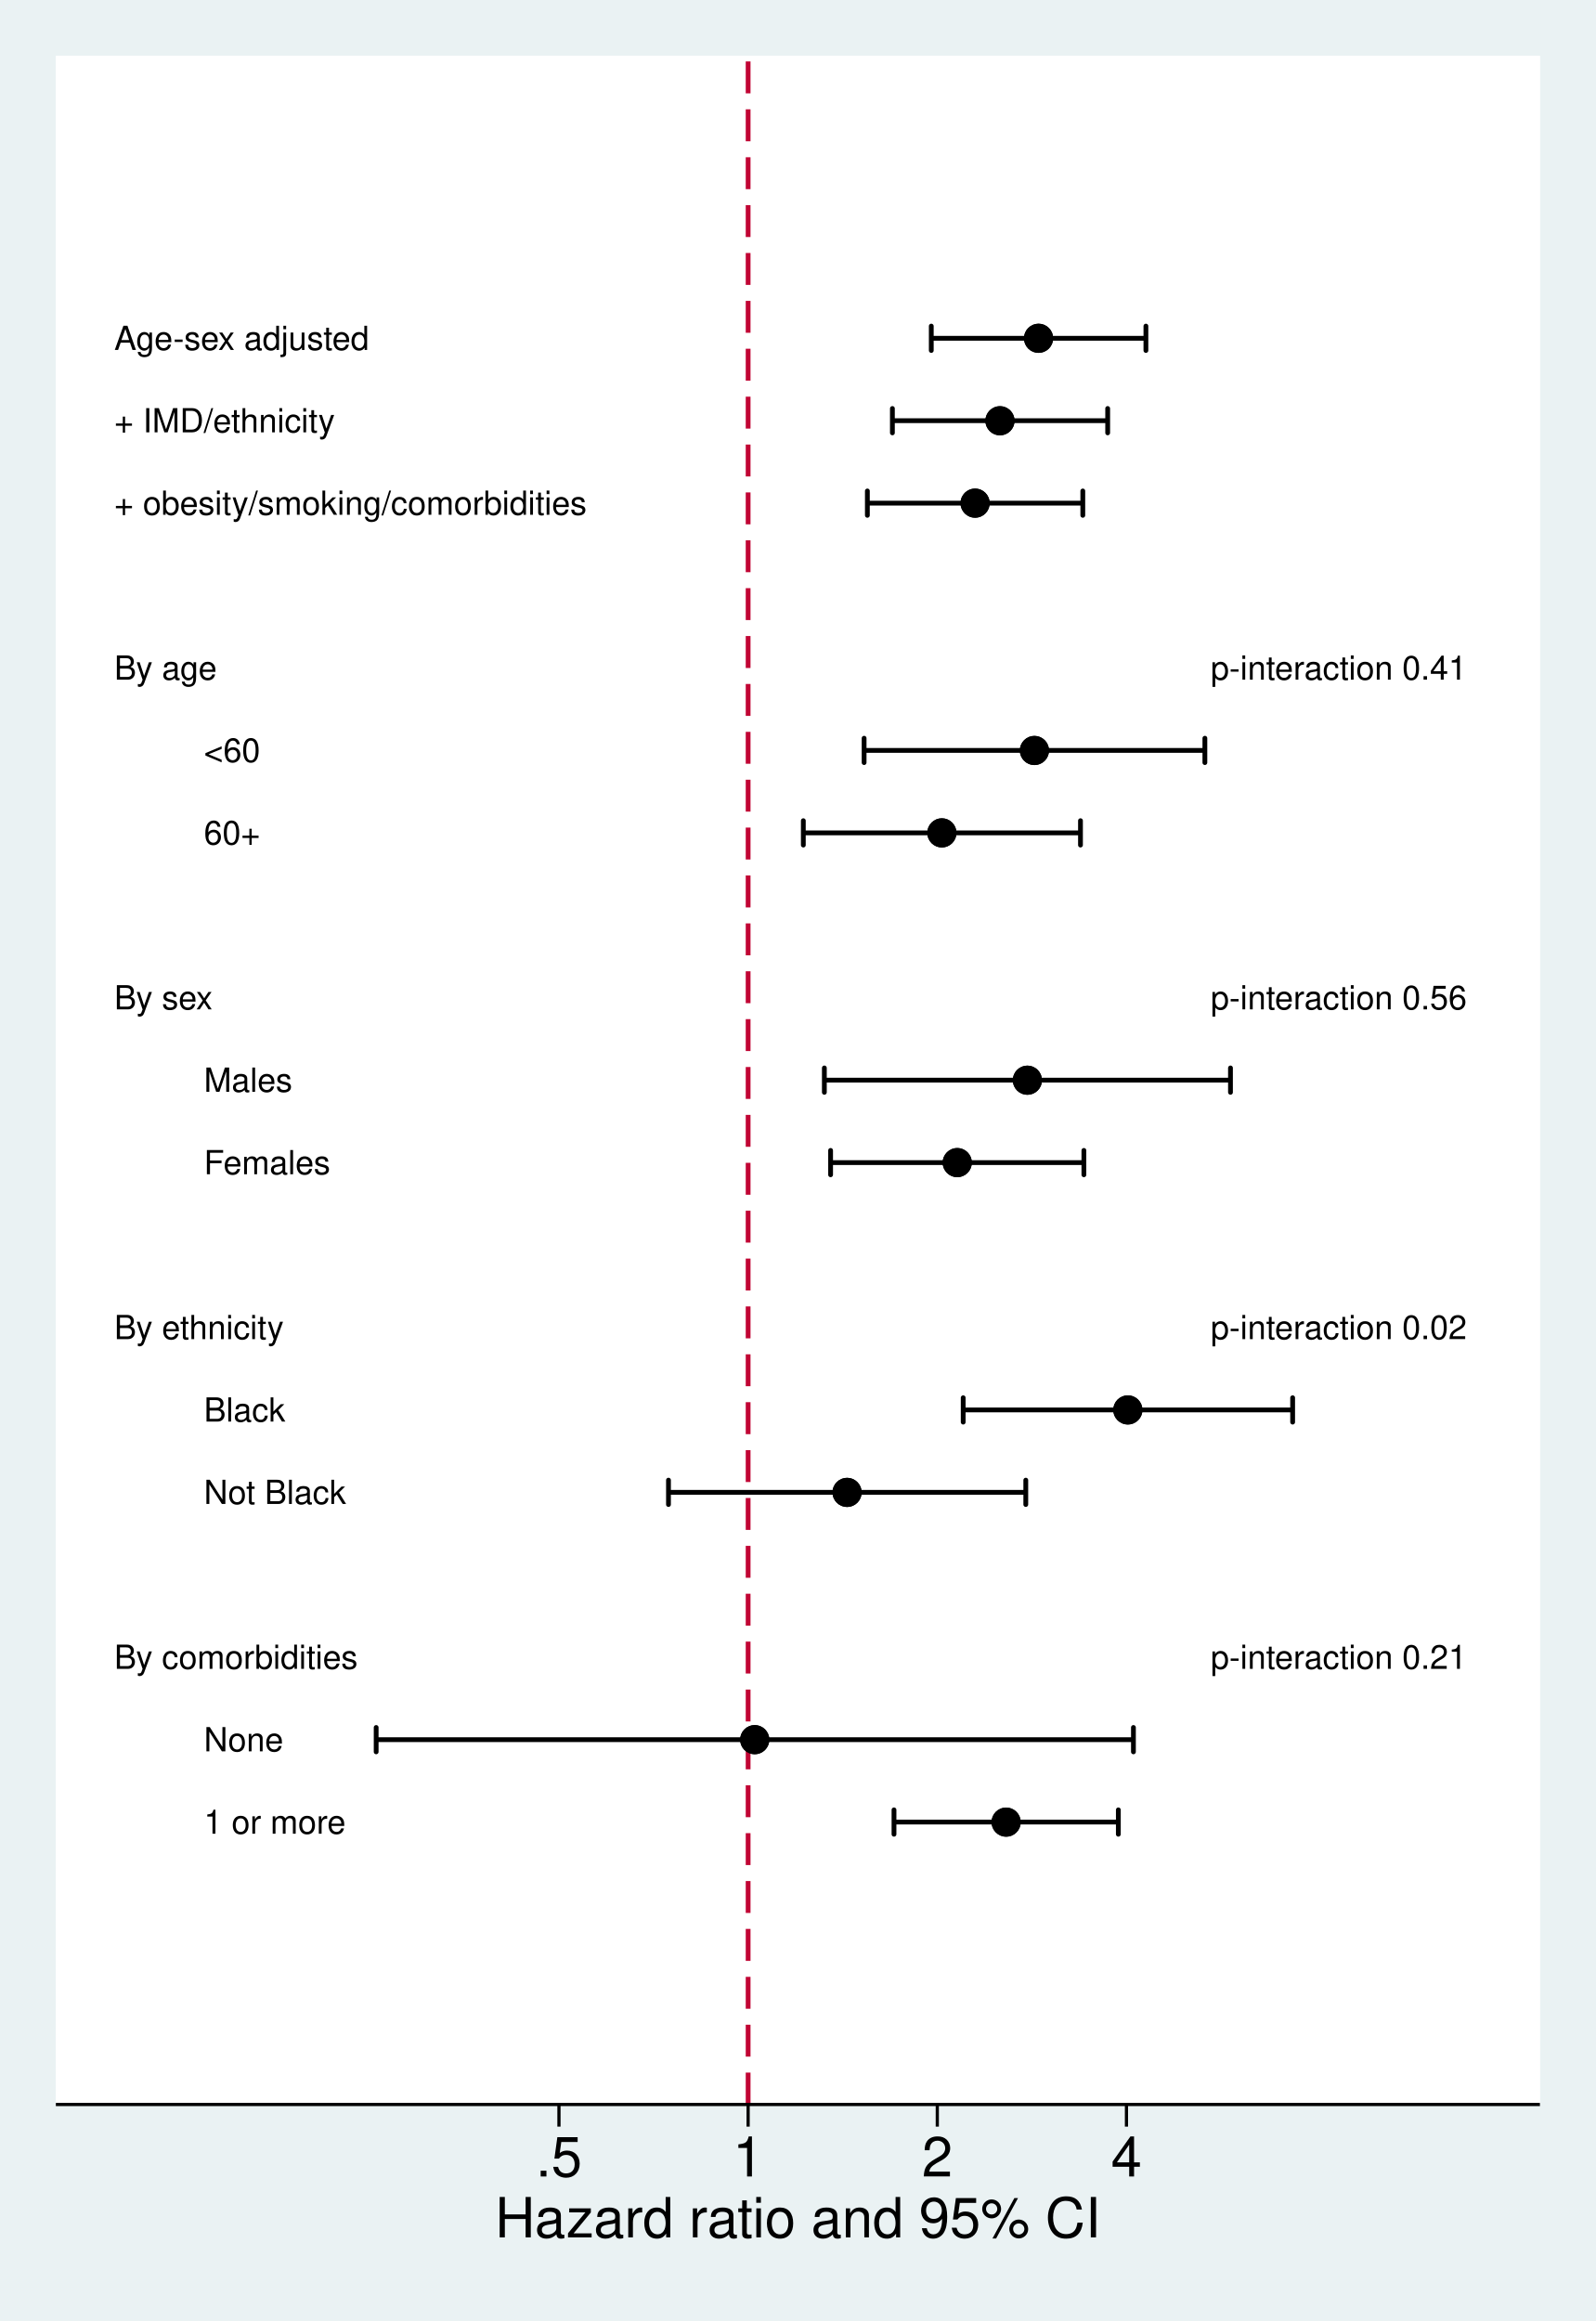
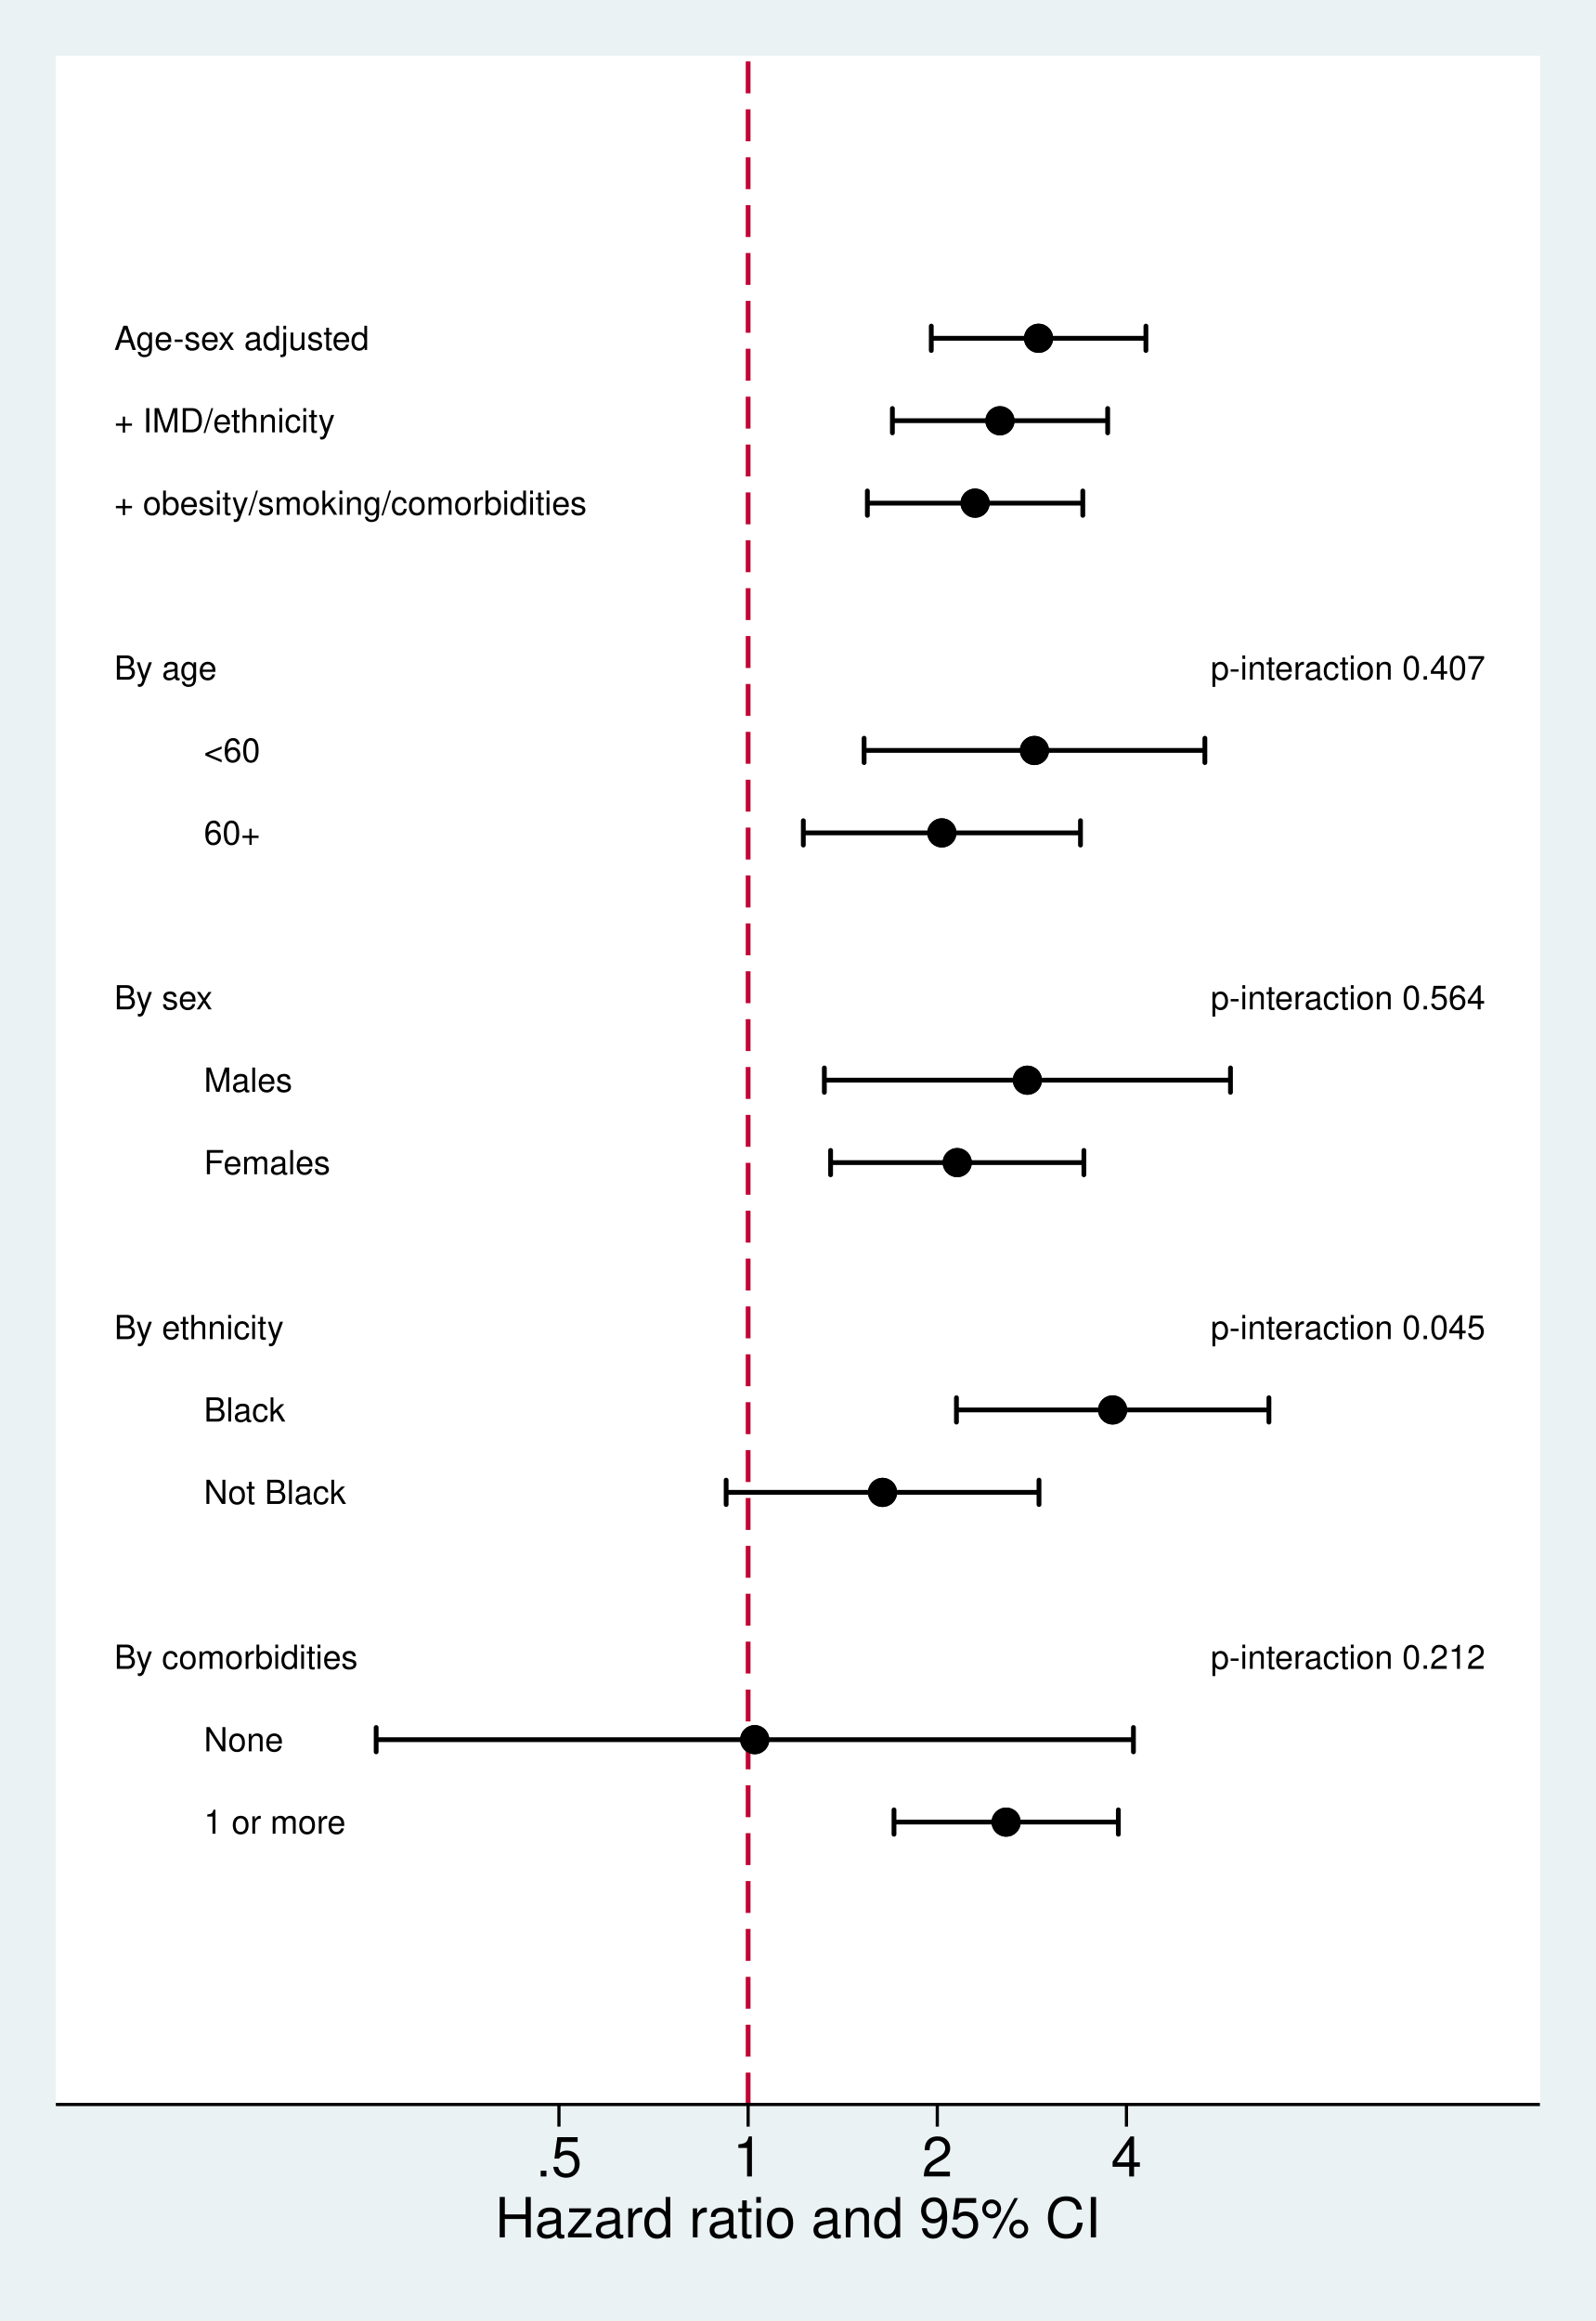
<svg xmlns="http://www.w3.org/2000/svg" version="1.1" width="5.50in" height="8.00in" viewBox="0 0 3960 5760">
  <rect x="0" y="0" width="3960" height="5760" style="fill:#EAF2F3;stroke:none" />
  <rect x="0.00" y="0.00" width="3960.00" height="5760.00" style="fill:#EAF2F3" />
  <rect x="3.96" y="3.96" width="3952.08" height="5752.08" style="fill:none;stroke:#EAF2F3;stroke-width:7.92" />
  <rect x="138.60" y="138.60" width="3682.80" height="5084.10" style="fill:#FFFFFF" />
  <rect x="142.56" y="142.56" width="3674.88" height="5076.18" style="fill:none;stroke:#FFFFFF;stroke-width:7.92" />
  <line x1="1856.52" y1="5222.70" x2="1856.52" y2="5143.50" style="stroke:#C10534;stroke-width:11.88" />
  <line x1="1856.52" y1="5103.90" x2="1856.52" y2="5024.70" style="stroke:#C10534;stroke-width:11.88" />
  <line x1="1856.52" y1="4985.10" x2="1856.52" y2="4905.90" style="stroke:#C10534;stroke-width:11.88" />
  <line x1="1856.52" y1="4866.30" x2="1856.52" y2="4786.92" style="stroke:#C10534;stroke-width:11.88" />
  <line x1="1856.52" y1="4747.32" x2="1856.52" y2="4668.12" style="stroke:#C10534;stroke-width:11.88" />
  <line x1="1856.52" y1="4628.52" x2="1856.52" y2="4549.32" style="stroke:#C10534;stroke-width:11.88" />
  <line x1="1856.52" y1="4509.72" x2="1856.52" y2="4430.52" style="stroke:#C10534;stroke-width:11.88" />
  <line x1="1856.52" y1="4390.92" x2="1856.52" y2="4311.72" style="stroke:#C10534;stroke-width:11.88" />
  <line x1="1856.52" y1="4272.12" x2="1856.52" y2="4192.92" style="stroke:#C10534;stroke-width:11.88" />
  <line x1="1856.52" y1="4153.14" x2="1856.52" y2="4073.94" style="stroke:#C10534;stroke-width:11.88" />
  <line x1="1856.52" y1="4034.34" x2="1856.52" y2="3955.14" style="stroke:#C10534;stroke-width:11.88" />
  <line x1="1856.52" y1="3915.54" x2="1856.52" y2="3836.34" style="stroke:#C10534;stroke-width:11.88" />
  <line x1="1856.52" y1="3796.74" x2="1856.52" y2="3717.54" style="stroke:#C10534;stroke-width:11.88" />
  <line x1="1856.52" y1="3677.94" x2="1856.52" y2="3598.74" style="stroke:#C10534;stroke-width:11.88" />
  <line x1="1856.52" y1="3559.14" x2="1856.52" y2="3479.76" style="stroke:#C10534;stroke-width:11.88" />
  <line x1="1856.52" y1="3440.16" x2="1856.52" y2="3360.96" style="stroke:#C10534;stroke-width:11.88" />
  <line x1="1856.52" y1="3321.36" x2="1856.52" y2="3242.16" style="stroke:#C10534;stroke-width:11.88" />
  <line x1="1856.52" y1="3202.56" x2="1856.52" y2="3123.36" style="stroke:#C10534;stroke-width:11.88" />
  <line x1="1856.52" y1="3083.76" x2="1856.52" y2="3004.56" style="stroke:#C10534;stroke-width:11.88" />
  <line x1="1856.52" y1="2964.96" x2="1856.52" y2="2885.76" style="stroke:#C10534;stroke-width:11.88" />
  <line x1="1856.52" y1="2845.98" x2="1856.52" y2="2766.78" style="stroke:#C10534;stroke-width:11.88" />
  <line x1="1856.52" y1="2727.18" x2="1856.52" y2="2647.98" style="stroke:#C10534;stroke-width:11.88" />
  <line x1="1856.52" y1="2608.38" x2="1856.52" y2="2529.18" style="stroke:#C10534;stroke-width:11.88" />
  <line x1="1856.52" y1="2489.58" x2="1856.52" y2="2410.38" style="stroke:#C10534;stroke-width:11.88" />
  <line x1="1856.52" y1="2370.78" x2="1856.52" y2="2291.58" style="stroke:#C10534;stroke-width:11.88" />
  <line x1="1856.52" y1="2251.98" x2="1856.52" y2="2172.60" style="stroke:#C10534;stroke-width:11.88" />
  <line x1="1856.52" y1="2133.00" x2="1856.52" y2="2053.80" style="stroke:#C10534;stroke-width:11.88" />
  <line x1="1856.52" y1="2014.20" x2="1856.52" y2="1935.00" style="stroke:#C10534;stroke-width:11.88" />
  <line x1="1856.52" y1="1895.40" x2="1856.52" y2="1816.20" style="stroke:#C10534;stroke-width:11.88" />
  <line x1="1856.52" y1="1776.60" x2="1856.52" y2="1697.40" style="stroke:#C10534;stroke-width:11.88" />
  <line x1="1856.52" y1="1657.80" x2="1856.52" y2="1578.42" style="stroke:#C10534;stroke-width:11.88" />
  <line x1="1856.52" y1="1538.82" x2="1856.52" y2="1459.62" style="stroke:#C10534;stroke-width:11.88" />
  <line x1="1856.52" y1="1420.02" x2="1856.52" y2="1340.82" style="stroke:#C10534;stroke-width:11.88" />
  <line x1="1856.52" y1="1301.22" x2="1856.52" y2="1222.02" style="stroke:#C10534;stroke-width:11.88" />
  <line x1="1856.52" y1="1182.42" x2="1856.52" y2="1103.22" style="stroke:#C10534;stroke-width:11.88" />
  <line x1="1856.52" y1="1063.62" x2="1856.52" y2="984.42" style="stroke:#C10534;stroke-width:11.88" />
  <line x1="1856.52" y1="944.64" x2="1856.52" y2="865.44" style="stroke:#C10534;stroke-width:11.88" />
  <line x1="1856.52" y1="825.84" x2="1856.52" y2="746.64" style="stroke:#C10534;stroke-width:11.88" />
  <line x1="1856.52" y1="707.04" x2="1856.52" y2="627.84" style="stroke:#C10534;stroke-width:11.88" />
  <line x1="1856.52" y1="588.24" x2="1856.52" y2="509.04" style="stroke:#C10534;stroke-width:11.88" />
  <line x1="1856.52" y1="469.44" x2="1856.52" y2="390.24" style="stroke:#C10534;stroke-width:11.88" />
  <line x1="1856.52" y1="350.64" x2="1856.52" y2="271.26" style="stroke:#C10534;stroke-width:11.88" />
  <line x1="1856.52" y1="231.66" x2="1856.52" y2="152.46" style="stroke:#C10534;stroke-width:11.88" />
  <circle cx="2577.24" cy="839.52" r="36.18" style="fill:#000000" />
  <circle cx="2577.24" cy="839.52" r="30.24" style="fill:none;stroke:#000000;stroke-width:11.88" />
  <circle cx="2481.48" cy="1044.18" r="36.18" style="fill:#000000" />
  <circle cx="2481.48" cy="1044.18" r="30.24" style="fill:none;stroke:#000000;stroke-width:11.88" />
  <circle cx="2419.74" cy="1248.66" r="36.18" style="fill:#000000" />
  <circle cx="2419.74" cy="1248.66" r="30.24" style="fill:none;stroke:#000000;stroke-width:11.88" />
  <circle cx="2566.98" cy="1862.46" r="36.18" style="fill:#000000" />
  <circle cx="2566.98" cy="1862.46" r="30.24" style="fill:none;stroke:#000000;stroke-width:11.88" />
  <circle cx="2337.30" cy="2066.94" r="36.18" style="fill:#000000" />
  <circle cx="2337.30" cy="2066.94" r="30.24" style="fill:none;stroke:#000000;stroke-width:11.88" />
  <circle cx="2549.52" cy="2680.74" r="36.18" style="fill:#000000" />
  <circle cx="2549.52" cy="2680.74" r="30.24" style="fill:none;stroke:#000000;stroke-width:11.88" />
  <circle cx="2375.46" cy="2885.22" r="36.18" style="fill:#000000" />
  <circle cx="2375.46" cy="2885.22" r="30.24" style="fill:none;stroke:#000000;stroke-width:11.88" />
-   <circle cx="2798.82" cy="3499.02" r="36.18" style="fill:#000000" />
-   <circle cx="2798.82" cy="3499.02" r="30.24" style="fill:none;stroke:#000000;stroke-width:11.88" />
-   <circle cx="2102.04" cy="3703.68" r="36.18" style="fill:#000000" />
-   <circle cx="2102.04" cy="3703.68" r="30.24" style="fill:none;stroke:#000000;stroke-width:11.88" />
+   <circle cx="2761.02" cy="3499.02" r="36.18" style="fill:#000000" />
+   <circle cx="2761.02" cy="3499.02" r="30.24" style="fill:none;stroke:#000000;stroke-width:11.88" />
+   <circle cx="2190.06" cy="3703.68" r="36.18" style="fill:#000000" />
+   <circle cx="2190.06" cy="3703.68" r="30.24" style="fill:none;stroke:#000000;stroke-width:11.88" />
  <circle cx="1872.90" cy="4317.30" r="36.18" style="fill:#000000" />
  <circle cx="1872.90" cy="4317.30" r="30.24" style="fill:none;stroke:#000000;stroke-width:11.88" />
  <circle cx="2496.78" cy="4521.96" r="36.18" style="fill:#000000" />
  <circle cx="2496.78" cy="4521.96" r="30.24" style="fill:none;stroke:#000000;stroke-width:11.88" />
  <line x1="2311.02" y1="839.52" x2="2843.64" y2="839.52" style="stroke:#000000;stroke-width:11.88" />
  <line x1="2843.64" y1="869.76" x2="2843.64" y2="809.28" stroke-linecap="round" style="stroke:#000000;stroke-width:11.88" />
  <line x1="2311.02" y1="869.76" x2="2311.02" y2="809.28" stroke-linecap="round" style="stroke:#000000;stroke-width:11.88" />
  <line x1="2214.54" y1="1044.00" x2="2748.78" y2="1044.00" style="stroke:#000000;stroke-width:11.88" />
  <line x1="2748.78" y1="1074.24" x2="2748.78" y2="1013.76" stroke-linecap="round" style="stroke:#000000;stroke-width:11.88" />
  <line x1="2214.54" y1="1074.24" x2="2214.54" y2="1013.76" stroke-linecap="round" style="stroke:#000000;stroke-width:11.88" />
  <line x1="2152.44" y1="1248.66" x2="2687.04" y2="1248.66" style="stroke:#000000;stroke-width:11.88" />
  <line x1="2687.04" y1="1278.90" x2="2687.04" y2="1218.42" stroke-linecap="round" style="stroke:#000000;stroke-width:11.88" />
  <line x1="2152.44" y1="1278.90" x2="2152.44" y2="1218.42" stroke-linecap="round" style="stroke:#000000;stroke-width:11.88" />
  <line x1="2144.34" y1="1862.28" x2="2989.98" y2="1862.28" style="stroke:#000000;stroke-width:11.88" />
  <line x1="2989.98" y1="1892.52" x2="2989.98" y2="1832.04" stroke-linecap="round" style="stroke:#000000;stroke-width:11.88" />
  <line x1="2144.34" y1="1892.52" x2="2144.34" y2="1832.04" stroke-linecap="round" style="stroke:#000000;stroke-width:11.88" />
  <line x1="1993.50" y1="2066.94" x2="2681.28" y2="2066.94" style="stroke:#000000;stroke-width:11.88" />
  <line x1="2681.28" y1="2097.18" x2="2681.28" y2="2036.70" stroke-linecap="round" style="stroke:#000000;stroke-width:11.88" />
  <line x1="1993.50" y1="2097.18" x2="1993.50" y2="2036.70" stroke-linecap="round" style="stroke:#000000;stroke-width:11.88" />
  <line x1="2045.70" y1="2680.56" x2="3053.52" y2="2680.56" style="stroke:#000000;stroke-width:11.88" />
  <line x1="3053.52" y1="2710.80" x2="3053.52" y2="2650.32" stroke-linecap="round" style="stroke:#000000;stroke-width:11.88" />
  <line x1="2045.70" y1="2710.80" x2="2045.70" y2="2650.32" stroke-linecap="round" style="stroke:#000000;stroke-width:11.88" />
  <line x1="2061.18" y1="2885.22" x2="2689.74" y2="2885.22" style="stroke:#000000;stroke-width:11.88" />
  <line x1="2689.74" y1="2915.46" x2="2689.74" y2="2854.98" stroke-linecap="round" style="stroke:#000000;stroke-width:11.88" />
  <line x1="2061.18" y1="2915.46" x2="2061.18" y2="2854.98" stroke-linecap="round" style="stroke:#000000;stroke-width:11.88" />
-   <line x1="2390.22" y1="3499.02" x2="3207.78" y2="3499.02" style="stroke:#000000;stroke-width:11.88" />
-   <line x1="3207.78" y1="3529.26" x2="3207.78" y2="3468.78" stroke-linecap="round" style="stroke:#000000;stroke-width:11.88" />
-   <line x1="2390.22" y1="3529.26" x2="2390.22" y2="3468.78" stroke-linecap="round" style="stroke:#000000;stroke-width:11.88" />
-   <line x1="1658.88" y1="3703.50" x2="2545.56" y2="3703.50" style="stroke:#000000;stroke-width:11.88" />
-   <line x1="2545.56" y1="3733.74" x2="2545.56" y2="3673.26" stroke-linecap="round" style="stroke:#000000;stroke-width:11.88" />
-   <line x1="1658.88" y1="3733.74" x2="1658.88" y2="3673.26" stroke-linecap="round" style="stroke:#000000;stroke-width:11.88" />
+   <line x1="2373.48" y1="3499.02" x2="3148.92" y2="3499.02" style="stroke:#000000;stroke-width:11.88" />
+   <line x1="3148.92" y1="3529.26" x2="3148.92" y2="3468.78" stroke-linecap="round" style="stroke:#000000;stroke-width:11.88" />
+   <line x1="2373.48" y1="3529.26" x2="2373.48" y2="3468.78" stroke-linecap="round" style="stroke:#000000;stroke-width:11.88" />
+   <line x1="1801.98" y1="3703.50" x2="2578.32" y2="3703.50" style="stroke:#000000;stroke-width:11.88" />
+   <line x1="2578.32" y1="3733.74" x2="2578.32" y2="3673.26" stroke-linecap="round" style="stroke:#000000;stroke-width:11.88" />
+   <line x1="1801.98" y1="3733.74" x2="1801.98" y2="3673.26" stroke-linecap="round" style="stroke:#000000;stroke-width:11.88" />
  <line x1="933.48" y1="4317.30" x2="2812.68" y2="4317.30" style="stroke:#000000;stroke-width:11.88" />
  <line x1="2812.68" y1="4347.54" x2="2812.68" y2="4287.06" stroke-linecap="round" style="stroke:#000000;stroke-width:11.88" />
  <line x1="933.48" y1="4347.54" x2="933.48" y2="4287.06" stroke-linecap="round" style="stroke:#000000;stroke-width:11.88" />
  <line x1="2218.50" y1="4521.78" x2="2775.24" y2="4521.78" style="stroke:#000000;stroke-width:11.88" />
  <line x1="2775.24" y1="4552.02" x2="2775.24" y2="4491.54" stroke-linecap="round" style="stroke:#000000;stroke-width:11.88" />
  <line x1="2218.50" y1="4552.02" x2="2218.50" y2="4491.54" stroke-linecap="round" style="stroke:#000000;stroke-width:11.88" />
  <text x="505.98" y="1891.18" style="font-family:'Helvetica';font-size:82.44px;fill:#000000">&lt;60</text>
  <text x="505.98" y="2095.84" style="font-family:'Helvetica';font-size:82.44px;fill:#000000">60+</text>
  <text x="505.98" y="2709.46" style="font-family:'Helvetica';font-size:82.44px;fill:#000000">Males</text>
  <text x="505.98" y="2914.12" style="font-family:'Helvetica';font-size:82.44px;fill:#000000">Females</text>
  <text x="505.98" y="3527.92" style="font-family:'Helvetica';font-size:82.44px;fill:#000000">Black</text>
  <text x="505.98" y="3732.40" style="font-family:'Helvetica';font-size:82.44px;fill:#000000">Not Black</text>
  <text x="505.98" y="4346.20" style="font-family:'Helvetica';font-size:82.44px;fill:#000000">None</text>
  <text x="505.98" y="4550.68" style="font-family:'Helvetica';font-size:82.44px;fill:#000000">1 or more</text>
  <text x="283.50" y="868.42" style="font-family:'Helvetica';font-size:82.44px;fill:#000000">Age-sex adjusted</text>
  <text x="283.50" y="1072.90" style="font-family:'Helvetica';font-size:82.44px;fill:#000000">+ IMD/ethnicity</text>
  <text x="283.50" y="1277.56" style="font-family:'Helvetica';font-size:82.44px;fill:#000000">+ obesity/smoking/comorbidities</text>
  <text x="283.50" y="1686.70" style="font-family:'Helvetica';font-size:82.44px;fill:#000000">By age</text>
  <text x="283.50" y="2504.98" style="font-family:'Helvetica';font-size:82.44px;fill:#000000">By sex</text>
  <text x="283.50" y="3323.26" style="font-family:'Helvetica';font-size:82.44px;fill:#000000">By ethnicity</text>
  <text x="283.50" y="4141.54" style="font-family:'Helvetica';font-size:82.44px;fill:#000000">By comorbidities</text>
-   <text x="3004.38" y="1686.70" style="font-family:'Helvetica';font-size:82.44px;fill:#000000">p-interaction 0.41</text>
-   <text x="3004.38" y="2504.98" style="font-family:'Helvetica';font-size:82.44px;fill:#000000">p-interaction 0.56</text>
-   <text x="3004.38" y="3323.26" style="font-family:'Helvetica';font-size:82.44px;fill:#000000">p-interaction 0.02</text>
-   <text x="3004.38" y="4141.54" style="font-family:'Helvetica';font-size:82.44px;fill:#000000">p-interaction 0.21</text>
+   <text x="3004.38" y="1686.70" style="font-family:'Helvetica';font-size:82.44px;fill:#000000">p-interaction 0.407</text>
+   <text x="3004.38" y="2504.98" style="font-family:'Helvetica';font-size:82.44px;fill:#000000">p-interaction 0.564</text>
+   <text x="3004.38" y="3323.26" style="font-family:'Helvetica';font-size:82.44px;fill:#000000">p-interaction 0.045</text>
+   <text x="3004.38" y="4141.54" style="font-family:'Helvetica';font-size:82.44px;fill:#000000">p-interaction 0.212</text>
  <line x1="138.60" y1="5222.70" x2="3821.40" y2="5222.70" style="stroke:#000000;stroke-width:7.92" />
  <line x1="1387.08" y1="5222.70" x2="1387.08" y2="5277.60" style="stroke:#000000;stroke-width:7.92" />
  <text x="1387.08" y="5401.31" style="font-family:'Helvetica';font-size:137.52px;fill:#000000" text-anchor="middle">.5</text>
  <line x1="1856.52" y1="5222.70" x2="1856.52" y2="5277.60" style="stroke:#000000;stroke-width:7.92" />
  <text x="1856.52" y="5401.31" style="font-family:'Helvetica';font-size:137.52px;fill:#000000" text-anchor="middle">1</text>
  <line x1="2325.96" y1="5222.70" x2="2325.96" y2="5277.60" style="stroke:#000000;stroke-width:7.92" />
  <text x="2325.96" y="5401.31" style="font-family:'Helvetica';font-size:137.52px;fill:#000000" text-anchor="middle">2</text>
  <line x1="2795.40" y1="5222.70" x2="2795.40" y2="5277.60" style="stroke:#000000;stroke-width:7.92" />
  <text x="2795.40" y="5401.31" style="font-family:'Helvetica';font-size:137.52px;fill:#000000" text-anchor="middle">4</text>
  <text x="1980.00" y="5552.51" style="font-family:'Helvetica';font-size:137.52px;fill:#000000" text-anchor="middle">Hazard ratio and 95% CI</text>
</svg>
